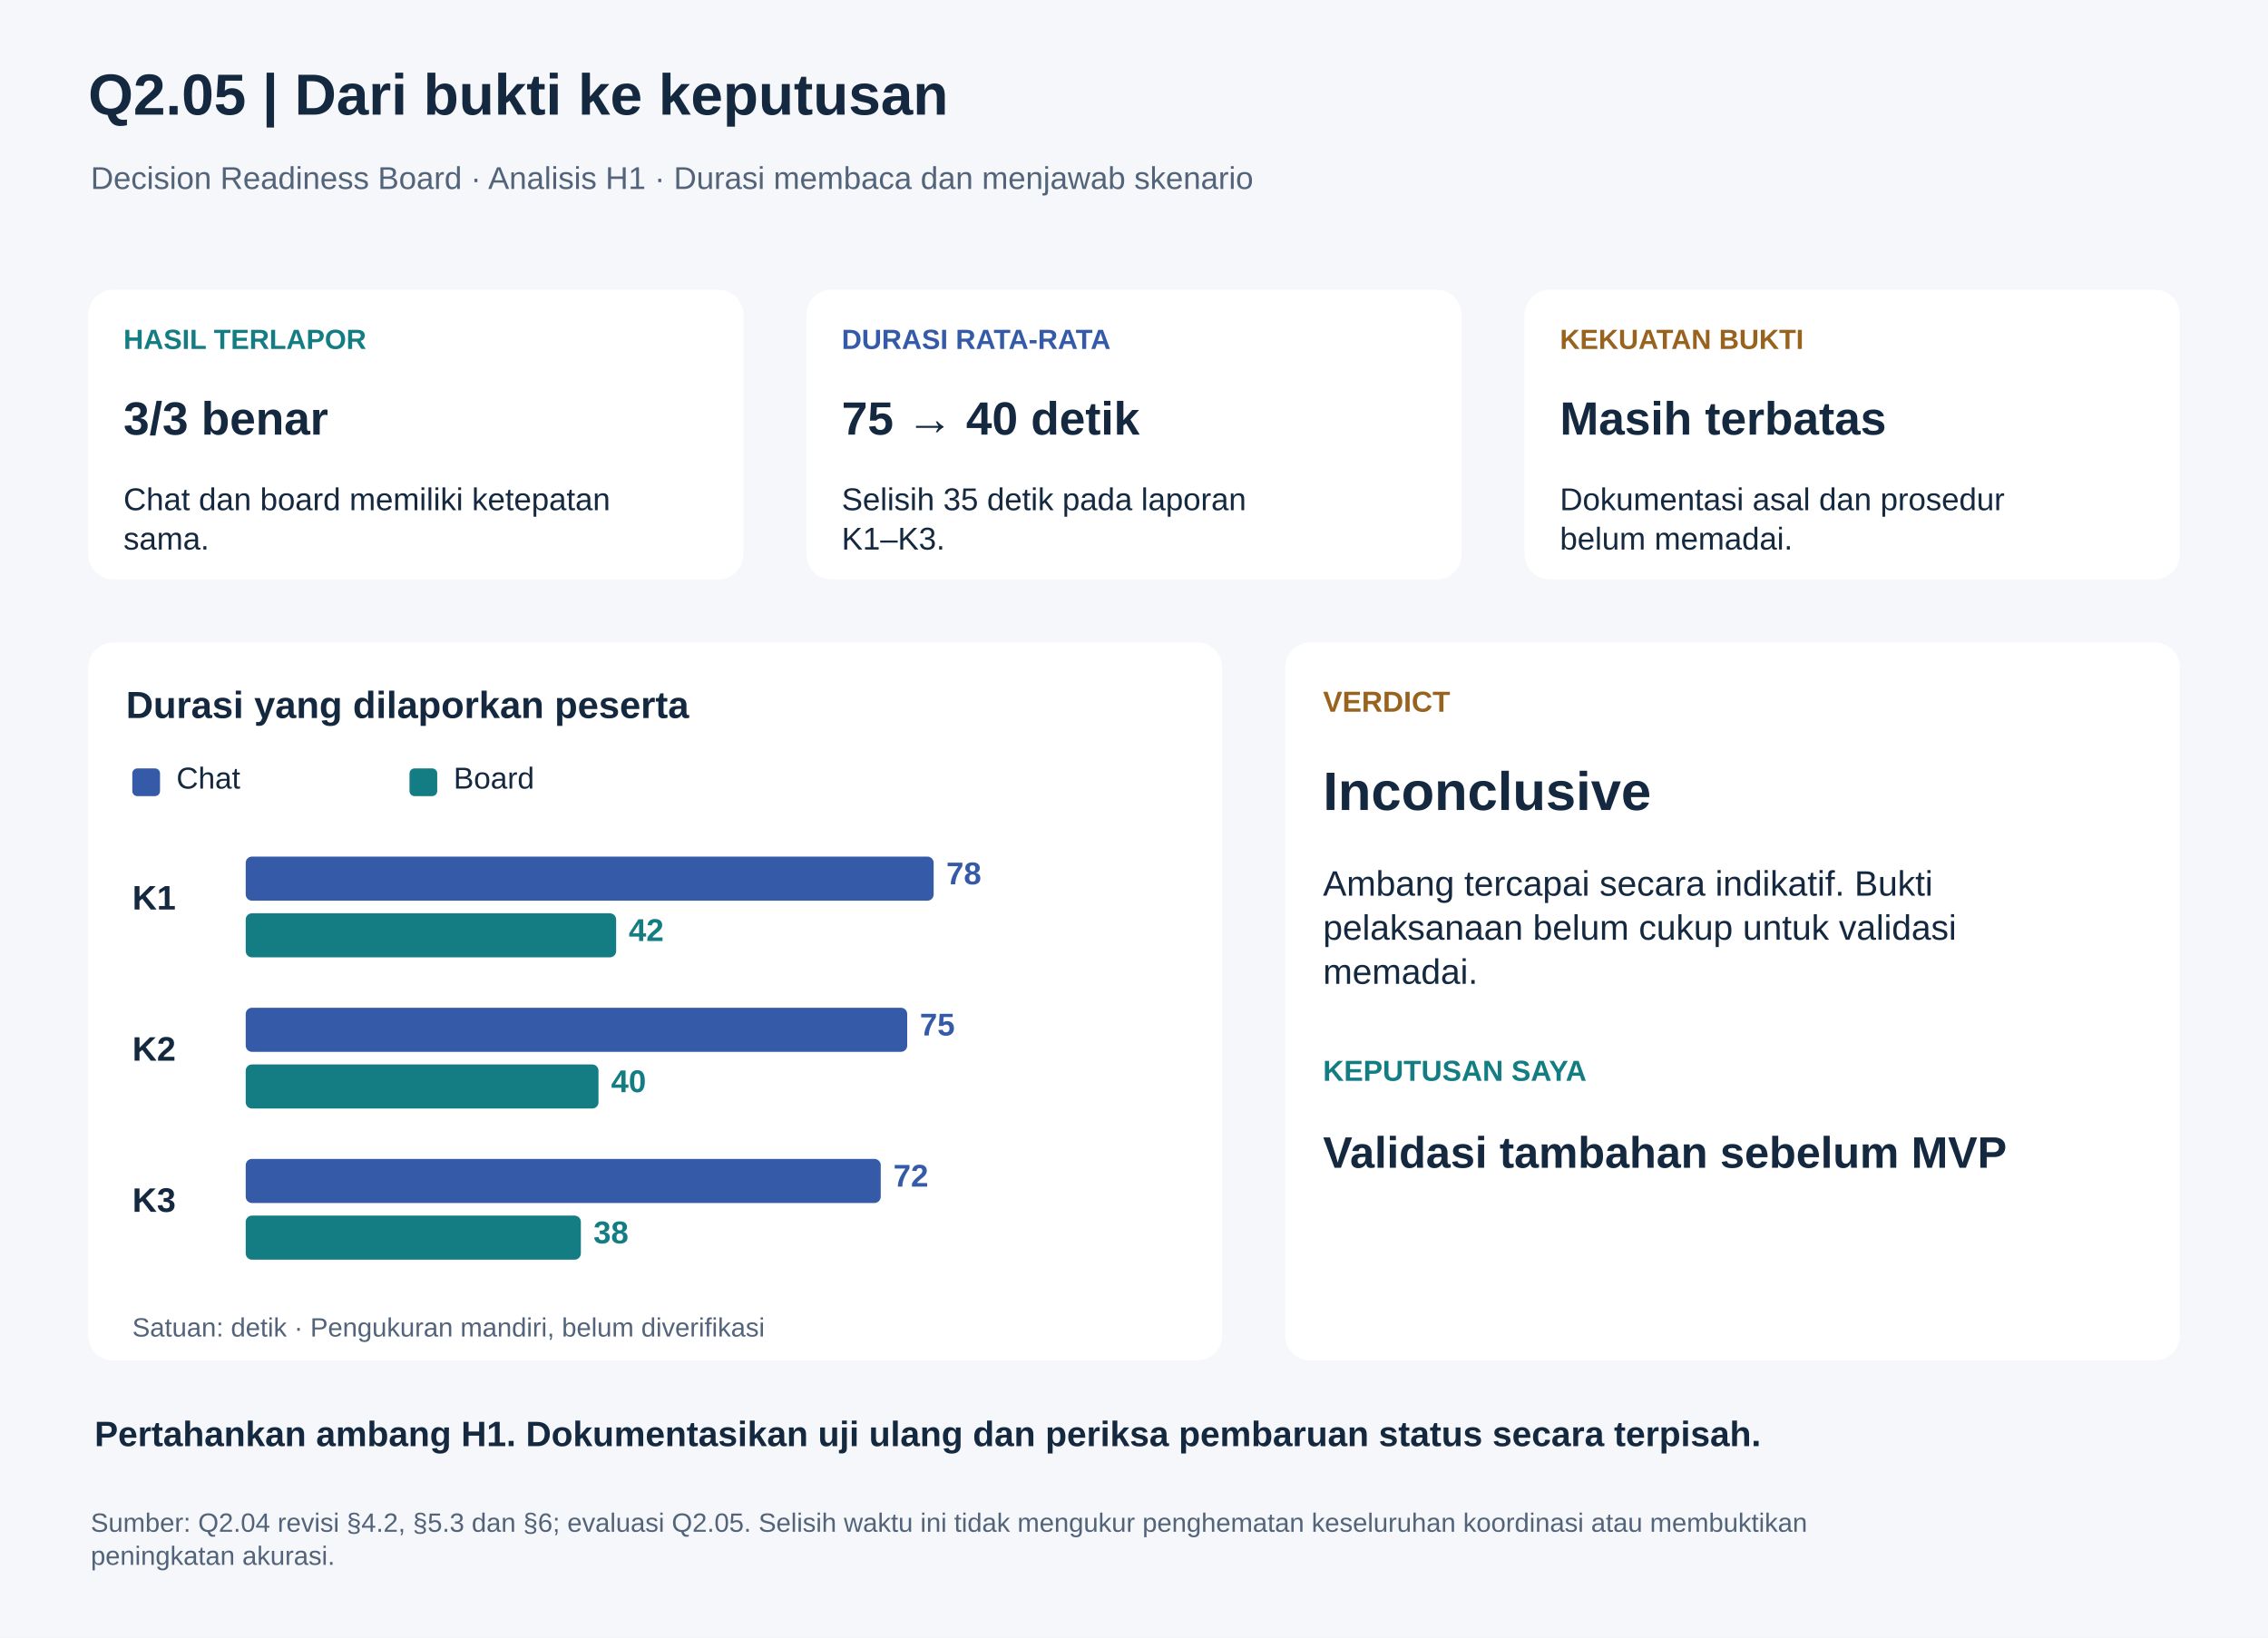
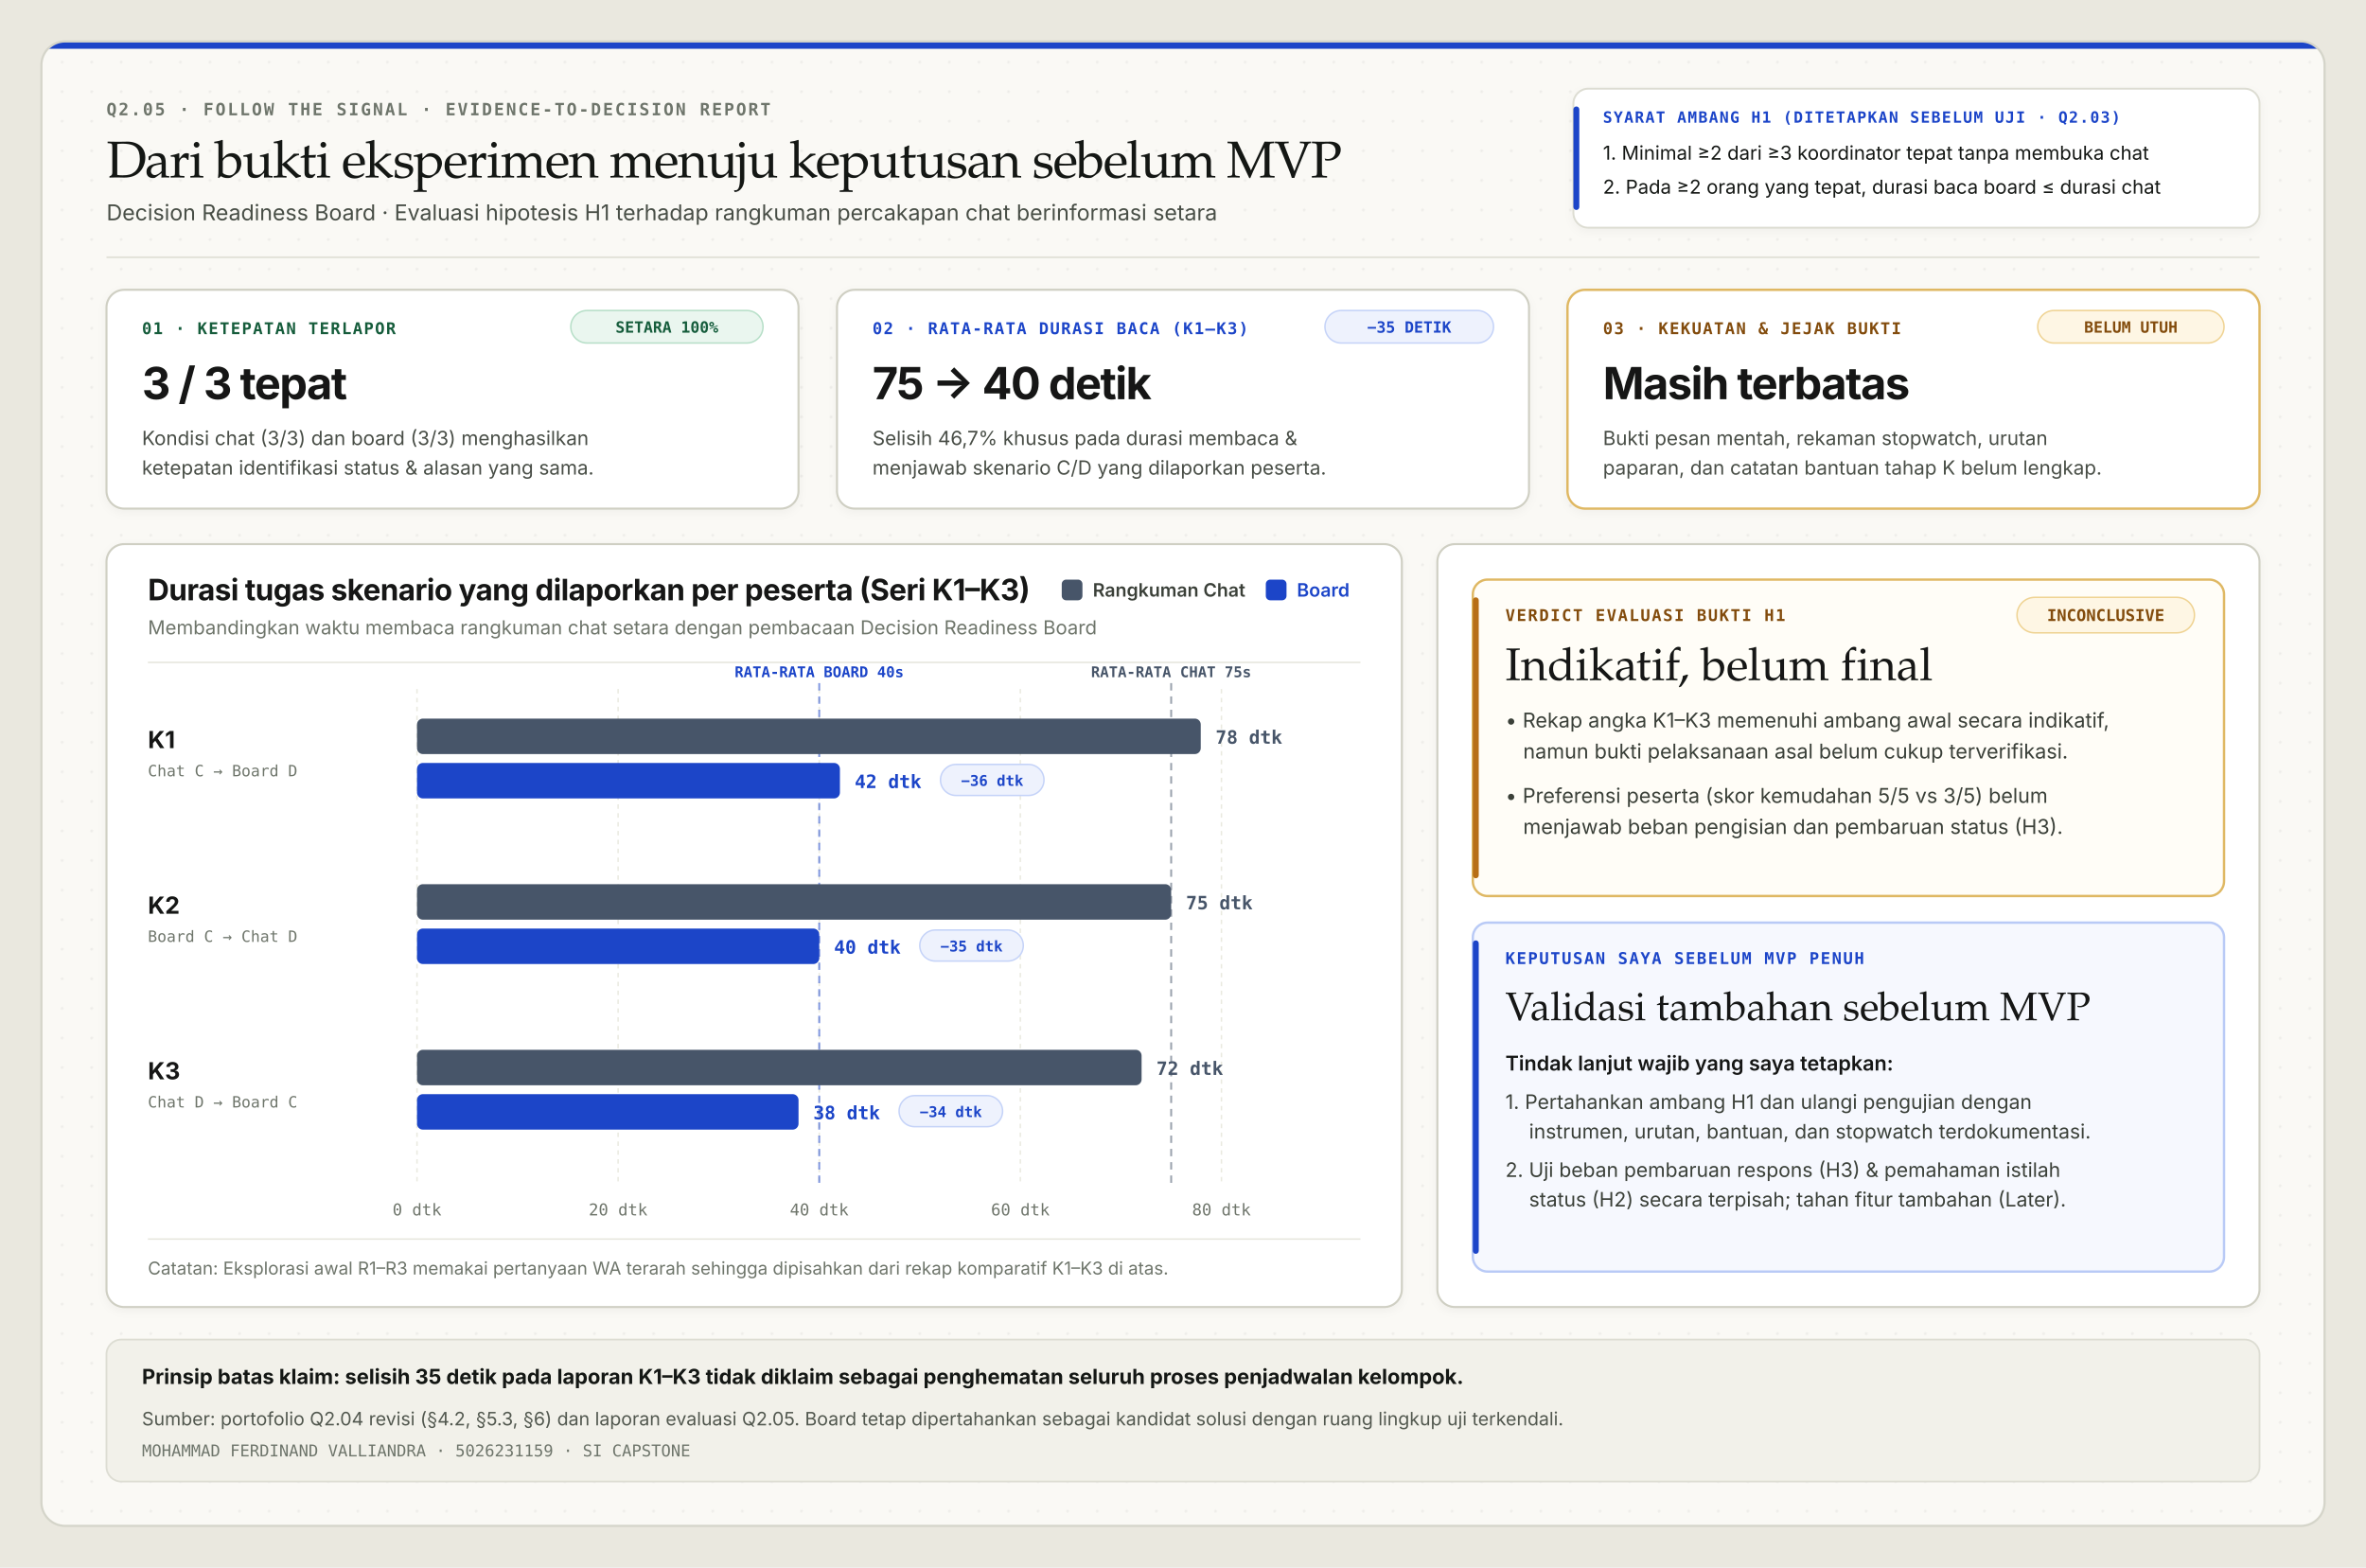
- <svg xmlns="http://www.w3.org/2000/svg" width="1800" height="1300" viewBox="0 0 1800 1300">
-   <rect x="0" y="0" width="1800" height="1300" rx="0" fill="#F5F7FA" />
-   <text x="70" y="91" font-family="Arial, sans-serif" font-size="46" font-weight="700" fill="#14283F">Q2.05 | Dari bukti ke keputusan</text>
-   <text x="72" y="150" font-family="Arial, sans-serif" font-size="25" font-weight="400" fill="#52637A">Decision Readiness Board · Analisis H1 · Durasi membaca dan menjawab skenario</text>
-   <rect x="70" y="230" width="520" height="230" rx="20" fill="#FFFFFF" />
-   <text x="98" y="277" font-family="Arial, sans-serif" font-size="22" font-weight="700" fill="#137D83">HASIL TERLAPOR</text>
-   <text x="98" y="345" font-family="Arial, sans-serif" font-size="37" font-weight="700" fill="#14283F">3/3 benar</text>
-   <text x="98" y="405" font-family="Arial, sans-serif" font-size="25" font-weight="400" fill="#14283F">Chat dan board memiliki ketepatan</text>
-   <text x="98" y="436.25" font-family="Arial, sans-serif" font-size="25" font-weight="400" fill="#14283F">sama.</text>
-   <rect x="640" y="230" width="520" height="230" rx="20" fill="#FFFFFF" />
-   <text x="668" y="277" font-family="Arial, sans-serif" font-size="22" font-weight="700" fill="#355AA8">DURASI RATA-RATA</text>
-   <text x="668" y="345" font-family="Arial, sans-serif" font-size="37" font-weight="700" fill="#14283F">75 → 40 detik</text>
-   <text x="668" y="405" font-family="Arial, sans-serif" font-size="25" font-weight="400" fill="#14283F">Selisih 35 detik pada laporan</text>
-   <text x="668" y="436.25" font-family="Arial, sans-serif" font-size="25" font-weight="400" fill="#14283F">K1–K3.</text>
-   <rect x="1210" y="230" width="520" height="230" rx="20" fill="#FFFFFF" />
-   <text x="1238" y="277" font-family="Arial, sans-serif" font-size="22" font-weight="700" fill="#98631E">KEKUATAN BUKTI</text>
-   <text x="1238" y="345" font-family="Arial, sans-serif" font-size="37" font-weight="700" fill="#14283F">Masih terbatas</text>
-   <text x="1238" y="405" font-family="Arial, sans-serif" font-size="25" font-weight="400" fill="#14283F">Dokumentasi asal dan prosedur</text>
-   <text x="1238" y="436.25" font-family="Arial, sans-serif" font-size="25" font-weight="400" fill="#14283F">belum memadai.</text>
-   <rect x="70" y="510" width="900" height="570" rx="20" fill="#FFFFFF" />
-   <text x="100" y="570" font-family="Arial, sans-serif" font-size="30" font-weight="700" fill="#14283F">Durasi yang dilaporkan peserta</text>
-   <rect x="105" y="610" width="22" height="22" rx="4" fill="#355AA8" />
-   <text x="140" y="626" font-family="Arial, sans-serif" font-size="24" font-weight="400" fill="#14283F">Chat</text>
-   <rect x="325" y="610" width="22" height="22" rx="4" fill="#137D83" />
-   <text x="360" y="626" font-family="Arial, sans-serif" font-size="24" font-weight="400" fill="#14283F">Board</text>
-   <text x="105" y="722" font-family="Arial, sans-serif" font-size="27" font-weight="700" fill="#14283F">K1</text>
-   <rect x="195" y="680" width="546" height="35" rx="5" fill="#355AA8" />
-   <text x="751" y="702" font-family="Arial, sans-serif" font-size="25" font-weight="700" fill="#355AA8">78</text>
-   <rect x="195" y="725" width="294" height="35" rx="5" fill="#137D83" />
-   <text x="499" y="747" font-family="Arial, sans-serif" font-size="25" font-weight="700" fill="#137D83">42</text>
-   <text x="105" y="842" font-family="Arial, sans-serif" font-size="27" font-weight="700" fill="#14283F">K2</text>
-   <rect x="195" y="800" width="525" height="35" rx="5" fill="#355AA8" />
-   <text x="730" y="822" font-family="Arial, sans-serif" font-size="25" font-weight="700" fill="#355AA8">75</text>
-   <rect x="195" y="845" width="280" height="35" rx="5" fill="#137D83" />
-   <text x="485" y="867" font-family="Arial, sans-serif" font-size="25" font-weight="700" fill="#137D83">40</text>
-   <text x="105" y="962" font-family="Arial, sans-serif" font-size="27" font-weight="700" fill="#14283F">K3</text>
-   <rect x="195" y="920" width="504" height="35" rx="5" fill="#355AA8" />
-   <text x="709" y="942" font-family="Arial, sans-serif" font-size="25" font-weight="700" fill="#355AA8">72</text>
-   <rect x="195" y="965" width="266" height="35" rx="5" fill="#137D83" />
-   <text x="471" y="987" font-family="Arial, sans-serif" font-size="25" font-weight="700" fill="#137D83">38</text>
-   <text x="105" y="1061" font-family="Arial, sans-serif" font-size="21" font-weight="400" fill="#52637A">Satuan: detik · Pengukuran mandiri, belum diverifikasi</text>
-   <rect x="1020" y="510" width="710" height="570" rx="20" fill="#FFFFFF" />
-   <text x="1050" y="565" font-family="Arial, sans-serif" font-size="23" font-weight="700" fill="#98631E">VERDICT</text>
-   <text x="1050" y="643" font-family="Arial, sans-serif" font-size="43" font-weight="700" fill="#14283F">Inconclusive</text>
-   <text x="1050" y="711" font-family="Arial, sans-serif" font-size="28" font-weight="400" fill="#14283F">Ambang tercapai secara indikatif. Bukti</text>
-   <text x="1050" y="746.0" font-family="Arial, sans-serif" font-size="28" font-weight="400" fill="#14283F">pelaksanaan belum cukup untuk validasi</text>
-   <text x="1050" y="781.0" font-family="Arial, sans-serif" font-size="28" font-weight="400" fill="#14283F">memadai.</text>
-   <text x="1050" y="858" font-family="Arial, sans-serif" font-size="23" font-weight="700" fill="#137D83">KEPUTUSAN SAYA</text>
-   <text x="1050" y="927" font-family="Arial, sans-serif" font-size="35" font-weight="700" fill="#14283F">Validasi tambahan sebelum MVP</text>
-   <text x="75" y="1148" font-family="Arial, sans-serif" font-size="28" font-weight="700" fill="#14283F">Pertahankan ambang H1. Dokumentasikan uji ulang dan periksa pembaruan status secara terpisah.</text>
-   <text x="72" y="1216" font-family="Arial, sans-serif" font-size="21" font-weight="400" fill="#52637A">Sumber: Q2.04 revisi §4.2, §5.3 dan §6; evaluasi Q2.05. Selisih waktu ini tidak mengukur penghematan keseluruhan koordinasi atau membuktikan</text>
-   <text x="72" y="1242.25" font-family="Arial, sans-serif" font-size="21" font-weight="400" fill="#52637A">peningkatan akurasi.</text>
+ <svg xmlns="http://www.w3.org/2000/svg" width="1600" height="1060" viewBox="0 0 1600 1060" role="img" aria-labelledby="q205-title q205-desc">
+   <defs>
+     <pattern id="q205-dots" width="20" height="20" patternUnits="userSpaceOnUse">
+       <circle cx="2" cy="2" r="1" fill="#141714" fill-opacity="0.05" />
+     </pattern>
+     <filter id="q205-shadow" x="-4%" y="-4%" width="108%" height="112%">
+       <feDropShadow dx="0" dy="2" stdDeviation="3" flood-color="#141714" flood-opacity="0.04" />
+     </filter>
+     <clipPath id="q205-clip">
+       <rect x="28" y="28" width="1544" height="1004" rx="16" />
+     </clipPath>
+     <style>
+       .sans { font-family: -apple-system, BlinkMacSystemFont, "SF Pro Text", "Inter", "Segoe UI", system-ui, sans-serif; }
+       .serif { font-family: "Iowan Old Style", "Palatino Linotype", "Book Antiqua", Charter, Georgia, serif; }
+       .mono { font-family: ui-monospace, "SF Mono", SFMono-Regular, Menlo, Consolas, monospace; }
+       .eyebrow { font-size: 11.5px; font-weight: 600; letter-spacing: 0.11em; fill: #6E756B; }
+       .h1 { font-size: 35px; fill: #141714; letter-spacing: -0.022em; }
+       .sub { font-size: 14.8px; fill: #484E46; }
+       .kpi-label { font-size: 11px; font-weight: 700; letter-spacing: 0.08em; }
+       .kpi-val { font-size: 30px; font-weight: 700; fill: #141714; letter-spacing: -0.03em; }
+       .kpi-desc { font-size: 13.2px; fill: #484E46; }
+       .panel-h2 { font-size: 20px; font-weight: 650; fill: #141714; letter-spacing: -0.015em; }
+       .axis-txt { font-size: 11px; fill: #6E756B; }
+       .bar-val { font-size: 12.5px; font-weight: 700; }
+     </style>
+   </defs>
+   <rect width="1600" height="1060" fill="#EAE8DF" />
+   <g clip-path="url(#q205-clip)">
+     <rect x="28" y="28" width="1544" height="1004" fill="#FAF9F5" />
+     <rect x="28" y="28" width="1544" height="1004" fill="url(#q205-dots)" />
+     <rect x="28" y="28" width="1544" height="5" fill="#1B44C8" />
+   </g>
+   <rect x="28" y="28" width="1544" height="1004" rx="16" fill="none" stroke="#D5D5CA" stroke-width="1.5" />
+   <text x="72" y="78" class="mono eyebrow">Q2.05 · FOLLOW THE SIGNAL · EVIDENCE-TO-DECISION REPORT</text>
+   <text x="72" y="120" class="serif h1">Dari bukti eksperimen menuju keputusan sebelum MVP</text>
+   <text x="72" y="149" class="sans sub">Decision Readiness Board · Evaluasi hipotesis H1 terhadap rangkuman percakapan chat berinformasi setara</text>
+   <g filter="url(#q205-shadow)">
+     <rect x="1064" y="60" width="464" height="94" rx="10" fill="#FFFFFF" stroke="#DDDDD3" stroke-width="1.3" />
+     <rect x="1064" y="72" width="4" height="70" rx="2" fill="#1B44C8" />
+   </g>
+   <text x="1084" y="83" class="mono" font-size="10.5" font-weight="700" letter-spacing="0.08em" fill="#1B44C8">SYARAT AMBANG H1 (DITETAPKAN SEBELUM UJI · Q2.03)</text>
+   <text x="1084" y="108" class="sans" font-size="13" fill="#141714">1. Minimal ≥2 dari ≥3 koordinator tepat tanpa membuka chat</text>
+   <text x="1084" y="131" class="sans" font-size="13" fill="#141714">2. Pada ≥2 orang yang tepat, durasi baca board ≤ durasi chat</text>
+   <line x1="72" y1="174" x2="1528" y2="174" stroke="#E2E2D8" stroke-width="1.2" />
+   <g transform="translate(72, 196)" filter="url(#q205-shadow)">
+     <rect width="468" height="148" rx="12" fill="#FFFFFF" stroke="#CFCFC3" stroke-width="1.4" />
+     <text x="24" y="30" class="mono kpi-label" fill="#135C3B">01 · KETEPATAN TERLAPOR</text>
+     <rect x="314" y="14" width="130" height="22" rx="11" fill="#EAF6EF" stroke="#B7DFC8" />
+     <text x="379" y="29" text-anchor="middle" class="mono" font-size="10.5" font-weight="700" fill="#135C3B">SETARA 100%</text>
+     <text x="24" y="74" class="sans kpi-val">3 / 3 tepat</text>
+     <text x="24" y="105" class="sans kpi-desc">Kondisi chat (3/3) dan board (3/3) menghasilkan</text>
+     <text x="24" y="125" class="sans kpi-desc">ketepatan identifikasi status &amp; alasan yang sama.</text>
+   </g>
+   <g transform="translate(566, 196)" filter="url(#q205-shadow)">
+     <rect width="468" height="148" rx="12" fill="#FFFFFF" stroke="#CFCFC3" stroke-width="1.4" />
+     <text x="24" y="30" class="mono kpi-label" fill="#1B44C8">02 · RATA-RATA DURASI BACA (K1–K3)</text>
+     <rect x="330" y="14" width="114" height="22" rx="11" fill="#EEF2FD" stroke="#C5D3F8" />
+     <text x="387" y="29" text-anchor="middle" class="mono" font-size="10.5" font-weight="700" fill="#1B44C8">−35 DETIK</text>
+     <text x="24" y="74" class="sans kpi-val">75 → 40 detik</text>
+     <text x="24" y="105" class="sans kpi-desc">Selisih 46,7% khusus pada durasi membaca &amp;</text>
+     <text x="24" y="125" class="sans kpi-desc">menjawab skenario C/D yang dilaporkan peserta.</text>
+   </g>
+   <g transform="translate(1060, 196)" filter="url(#q205-shadow)">
+     <rect width="468" height="148" rx="12" fill="#FFFFFF" stroke="#DFB864" stroke-width="1.6" />
+     <text x="24" y="30" class="mono kpi-label" fill="#824B0A">03 · KEKUATAN &amp; JEJAK BUKTI</text>
+     <rect x="318" y="14" width="126" height="22" rx="11" fill="#FEF6E4" stroke="#EFD393" />
+     <text x="381" y="29" text-anchor="middle" class="mono" font-size="10.5" font-weight="700" fill="#824B0A">BELUM UTUH</text>
+     <text x="24" y="74" class="sans kpi-val">Masih terbatas</text>
+     <text x="24" y="105" class="sans kpi-desc">Bukti pesan mentah, rekaman stopwatch, urutan</text>
+     <text x="24" y="125" class="sans kpi-desc">paparan, dan catatan bantuan tahap K belum lengkap.</text>
+   </g>
+   <g transform="translate(72, 368)" filter="url(#q205-shadow)">
+     <rect width="876" height="516" rx="12" fill="#FFFFFF" stroke="#CFCFC3" stroke-width="1.4" />
+     <text x="28" y="38" class="sans panel-h2">Durasi tugas skenario yang dilaporkan per peserta (Seri K1–K3)</text>
+     <text x="28" y="61" class="sans" font-size="13" fill="#6E756B">Membandingkan waktu membaca rangkuman chat setara dengan pembacaan Decision Readiness Board</text>
+     <rect x="646" y="24" width="14" height="14" rx="3" fill="#475569" />
+     <text x="667" y="35.5" class="sans" font-size="12.5" font-weight="600" fill="#3A4039">Rangkuman Chat</text>
+     <rect x="784" y="24" width="14" height="14" rx="3" fill="#1B44C8" />
+     <text x="805" y="35.5" class="sans" font-size="12.5" font-weight="600" fill="#1B44C8">Board</text>
+     <line x1="28" y1="80" x2="848" y2="80" stroke="#E6E6DC" stroke-width="1" />
+     <g stroke="#EAEAE0" stroke-width="1" stroke-dasharray="3 3">
+       <line x1="210" y1="98" x2="210" y2="434" />
+       <line x1="346" y1="98" x2="346" y2="434" />
+       <line x1="482" y1="98" x2="482" y2="434" />
+       <line x1="618" y1="98" x2="618" y2="434" />
+       <line x1="754" y1="98" x2="754" y2="434" />
+     </g>
+     <line x1="482" y1="94" x2="482" y2="436" stroke="#1B44C8" stroke-width="1.3" stroke-dasharray="5 4" opacity="0.55" />
+     <text x="482" y="90" text-anchor="middle" class="mono" font-size="10" font-weight="600" fill="#1B44C8">RATA-RATA BOARD 40s</text>
+     <line x1="720" y1="94" x2="720" y2="436" stroke="#475569" stroke-width="1.3" stroke-dasharray="5 4" opacity="0.55" />
+     <text x="720" y="90" text-anchor="middle" class="mono" font-size="10" font-weight="600" fill="#475569">RATA-RATA CHAT 75s</text>
+     <text x="28" y="138" class="sans" font-size="16" font-weight="700" fill="#141714">K1</text>
+     <text x="28" y="157" class="mono" font-size="10.5" fill="#6E756B">Chat C → Board D</text>
+     <rect x="210" y="118" width="530" height="24" rx="4" fill="#475569" />
+     <text x="750" y="135" class="mono bar-val" fill="#475569">78 dtk</text>
+     <rect x="210" y="148" width="286" height="24" rx="4" fill="#1B44C8" />
+     <text x="506" y="165" class="mono bar-val" fill="#1B44C8">42 dtk</text>
+     <rect x="564" y="149" width="70" height="21" rx="10.5" fill="#EEF2FD" stroke="#C5D3F8" />
+     <text x="599" y="163.5" text-anchor="middle" class="mono" font-size="10" font-weight="700" fill="#1B44C8">−36 dtk</text>
+     <text x="28" y="250" class="sans" font-size="16" font-weight="700" fill="#141714">K2</text>
+     <text x="28" y="269" class="mono" font-size="10.5" fill="#6E756B">Board C → Chat D</text>
+     <rect x="210" y="230" width="510" height="24" rx="4" fill="#475569" />
+     <text x="730" y="247" class="mono bar-val" fill="#475569">75 dtk</text>
+     <rect x="210" y="260" width="272" height="24" rx="4" fill="#1B44C8" />
+     <text x="492" y="277" class="mono bar-val" fill="#1B44C8">40 dtk</text>
+     <rect x="550" y="261" width="70" height="21" rx="10.5" fill="#EEF2FD" stroke="#C5D3F8" />
+     <text x="585" y="275.5" text-anchor="middle" class="mono" font-size="10" font-weight="700" fill="#1B44C8">−35 dtk</text>
+     <text x="28" y="362" class="sans" font-size="16" font-weight="700" fill="#141714">K3</text>
+     <text x="28" y="381" class="mono" font-size="10.5" fill="#6E756B">Chat D → Board C</text>
+     <rect x="210" y="342" width="490" height="24" rx="4" fill="#475569" />
+     <text x="710" y="359" class="mono bar-val" fill="#475569">72 dtk</text>
+     <rect x="210" y="372" width="258" height="24" rx="4" fill="#1B44C8" />
+     <text x="478" y="389" class="mono bar-val" fill="#1B44C8">38 dtk</text>
+     <rect x="536" y="373" width="70" height="21" rx="10.5" fill="#EEF2FD" stroke="#C5D3F8" />
+     <text x="571" y="387.5" text-anchor="middle" class="mono" font-size="10" font-weight="700" fill="#1B44C8">−34 dtk</text>
+     <text x="210" y="454" text-anchor="middle" class="mono axis-txt">0 dtk</text>
+     <text x="346" y="454" text-anchor="middle" class="mono axis-txt">20 dtk</text>
+     <text x="482" y="454" text-anchor="middle" class="mono axis-txt">40 dtk</text>
+     <text x="618" y="454" text-anchor="middle" class="mono axis-txt">60 dtk</text>
+     <text x="754" y="454" text-anchor="middle" class="mono axis-txt">80 dtk</text>
+     <line x1="28" y1="470" x2="848" y2="470" stroke="#E6E6DC" stroke-width="1" />
+     <text x="28" y="494" class="sans" font-size="12" fill="#6E756B">Catatan: Eksplorasi awal R1–R3 memakai pertanyaan WA terarah sehingga dipisahkan dari rekap komparatif K1–K3 di atas.</text>
+   </g>
+   <g transform="translate(972, 368)" filter="url(#q205-shadow)">
+     <rect width="556" height="516" rx="12" fill="#FFFFFF" stroke="#CFCFC3" stroke-width="1.4" />
+     <rect x="24" y="24" width="508" height="214" rx="10" fill="#FFFDF7" stroke="#DFB864" stroke-width="1.6" />
+     <rect x="24" y="36" width="4" height="190" rx="2" fill="#B76E14" />
+     <text x="46" y="52" class="mono" font-size="11" font-weight="700" letter-spacing="0.09em" fill="#824B0A">VERDICT EVALUASI BUKTI H1</text>
+     <rect x="392" y="36" width="120" height="24" rx="12" fill="#FEF6E4" stroke="#EFD393" />
+     <text x="452" y="52" text-anchor="middle" class="mono" font-size="11" font-weight="700" fill="#824B0A">INCONCLUSIVE</text>
+     <text x="46" y="92" class="serif" font-size="31" fill="#141714">Indikatif, belum final</text>
+     <text x="46" y="124" class="sans" font-size="13.8" fill="#3A4039">• Rekap angka K1–K3 memenuhi ambang awal secara indikatif,</text>
+     <text x="58" y="145" class="sans" font-size="13.8" fill="#3A4039">namun bukti pelaksanaan asal belum cukup terverifikasi.</text>
+     <text x="46" y="175" class="sans" font-size="13.8" fill="#3A4039">• Preferensi peserta (skor kemudahan 5/5 vs 3/5) belum</text>
+     <text x="58" y="196" class="sans" font-size="13.8" fill="#3A4039">menjawab beban pengisian dan pembaruan status (H3).</text>
+     <rect x="24" y="256" width="508" height="236" rx="10" fill="#F6F8FE" stroke="#B9CAF6" stroke-width="1.6" />
+     <rect x="24" y="268" width="4" height="212" rx="2" fill="#1B44C8" />
+     <text x="46" y="284" class="mono" font-size="11" font-weight="700" letter-spacing="0.09em" fill="#1B44C8">KEPUTUSAN SAYA SEBELUM MVP PENUH</text>
+     <text x="46" y="322" class="serif" font-size="27" fill="#141714">Validasi tambahan sebelum MVP</text>
+     <text x="46" y="356" class="sans" font-size="13.8" font-weight="600" fill="#141714">Tindak lanjut wajib yang saya tetapkan:</text>
+     <text x="46" y="382" class="sans" font-size="13.5" fill="#3A4039">1. Pertahankan ambang H1 dan ulangi pengujian dengan</text>
+     <text x="62" y="402" class="sans" font-size="13.5" fill="#3A4039">instrumen, urutan, bantuan, dan stopwatch terdokumentasi.</text>
+     <text x="46" y="428" class="sans" font-size="13.5" fill="#3A4039">2. Uji beban pembaruan respons (H3) &amp; pemahaman istilah</text>
+     <text x="62" y="448" class="sans" font-size="13.5" fill="#3A4039">status (H2) secara terpisah; tahan fitur tambahan (Later).</text>
+   </g>
+   <rect x="72" y="906" width="1456" height="96" rx="10" fill="#F2F1EA" stroke="#DDDDD3" stroke-width="1.2" />
+   <text x="96" y="936" class="sans" font-size="14" font-weight="650" fill="#141714">Prinsip batas klaim: selisih 35 detik pada laporan K1–K3 tidak diklaim sebagai penghematan seluruh proses penjadwalan kelompok.</text>
+   <text x="96" y="964" class="sans" font-size="12.5" fill="#52584F">Sumber: portofolio Q2.04 revisi (§4.2, §5.3, §6) dan laporan evaluasi Q2.05. Board tetap dipertahankan sebagai kandidat solusi dengan ruang lingkup uji terkendali.</text>
+   <text x="96" y="985" class="mono" font-size="11" fill="#6E756B">MOHAMMAD FERDINAND VALLIANDRA · 5026231159 · SI CAPSTONE</text>
</svg>
